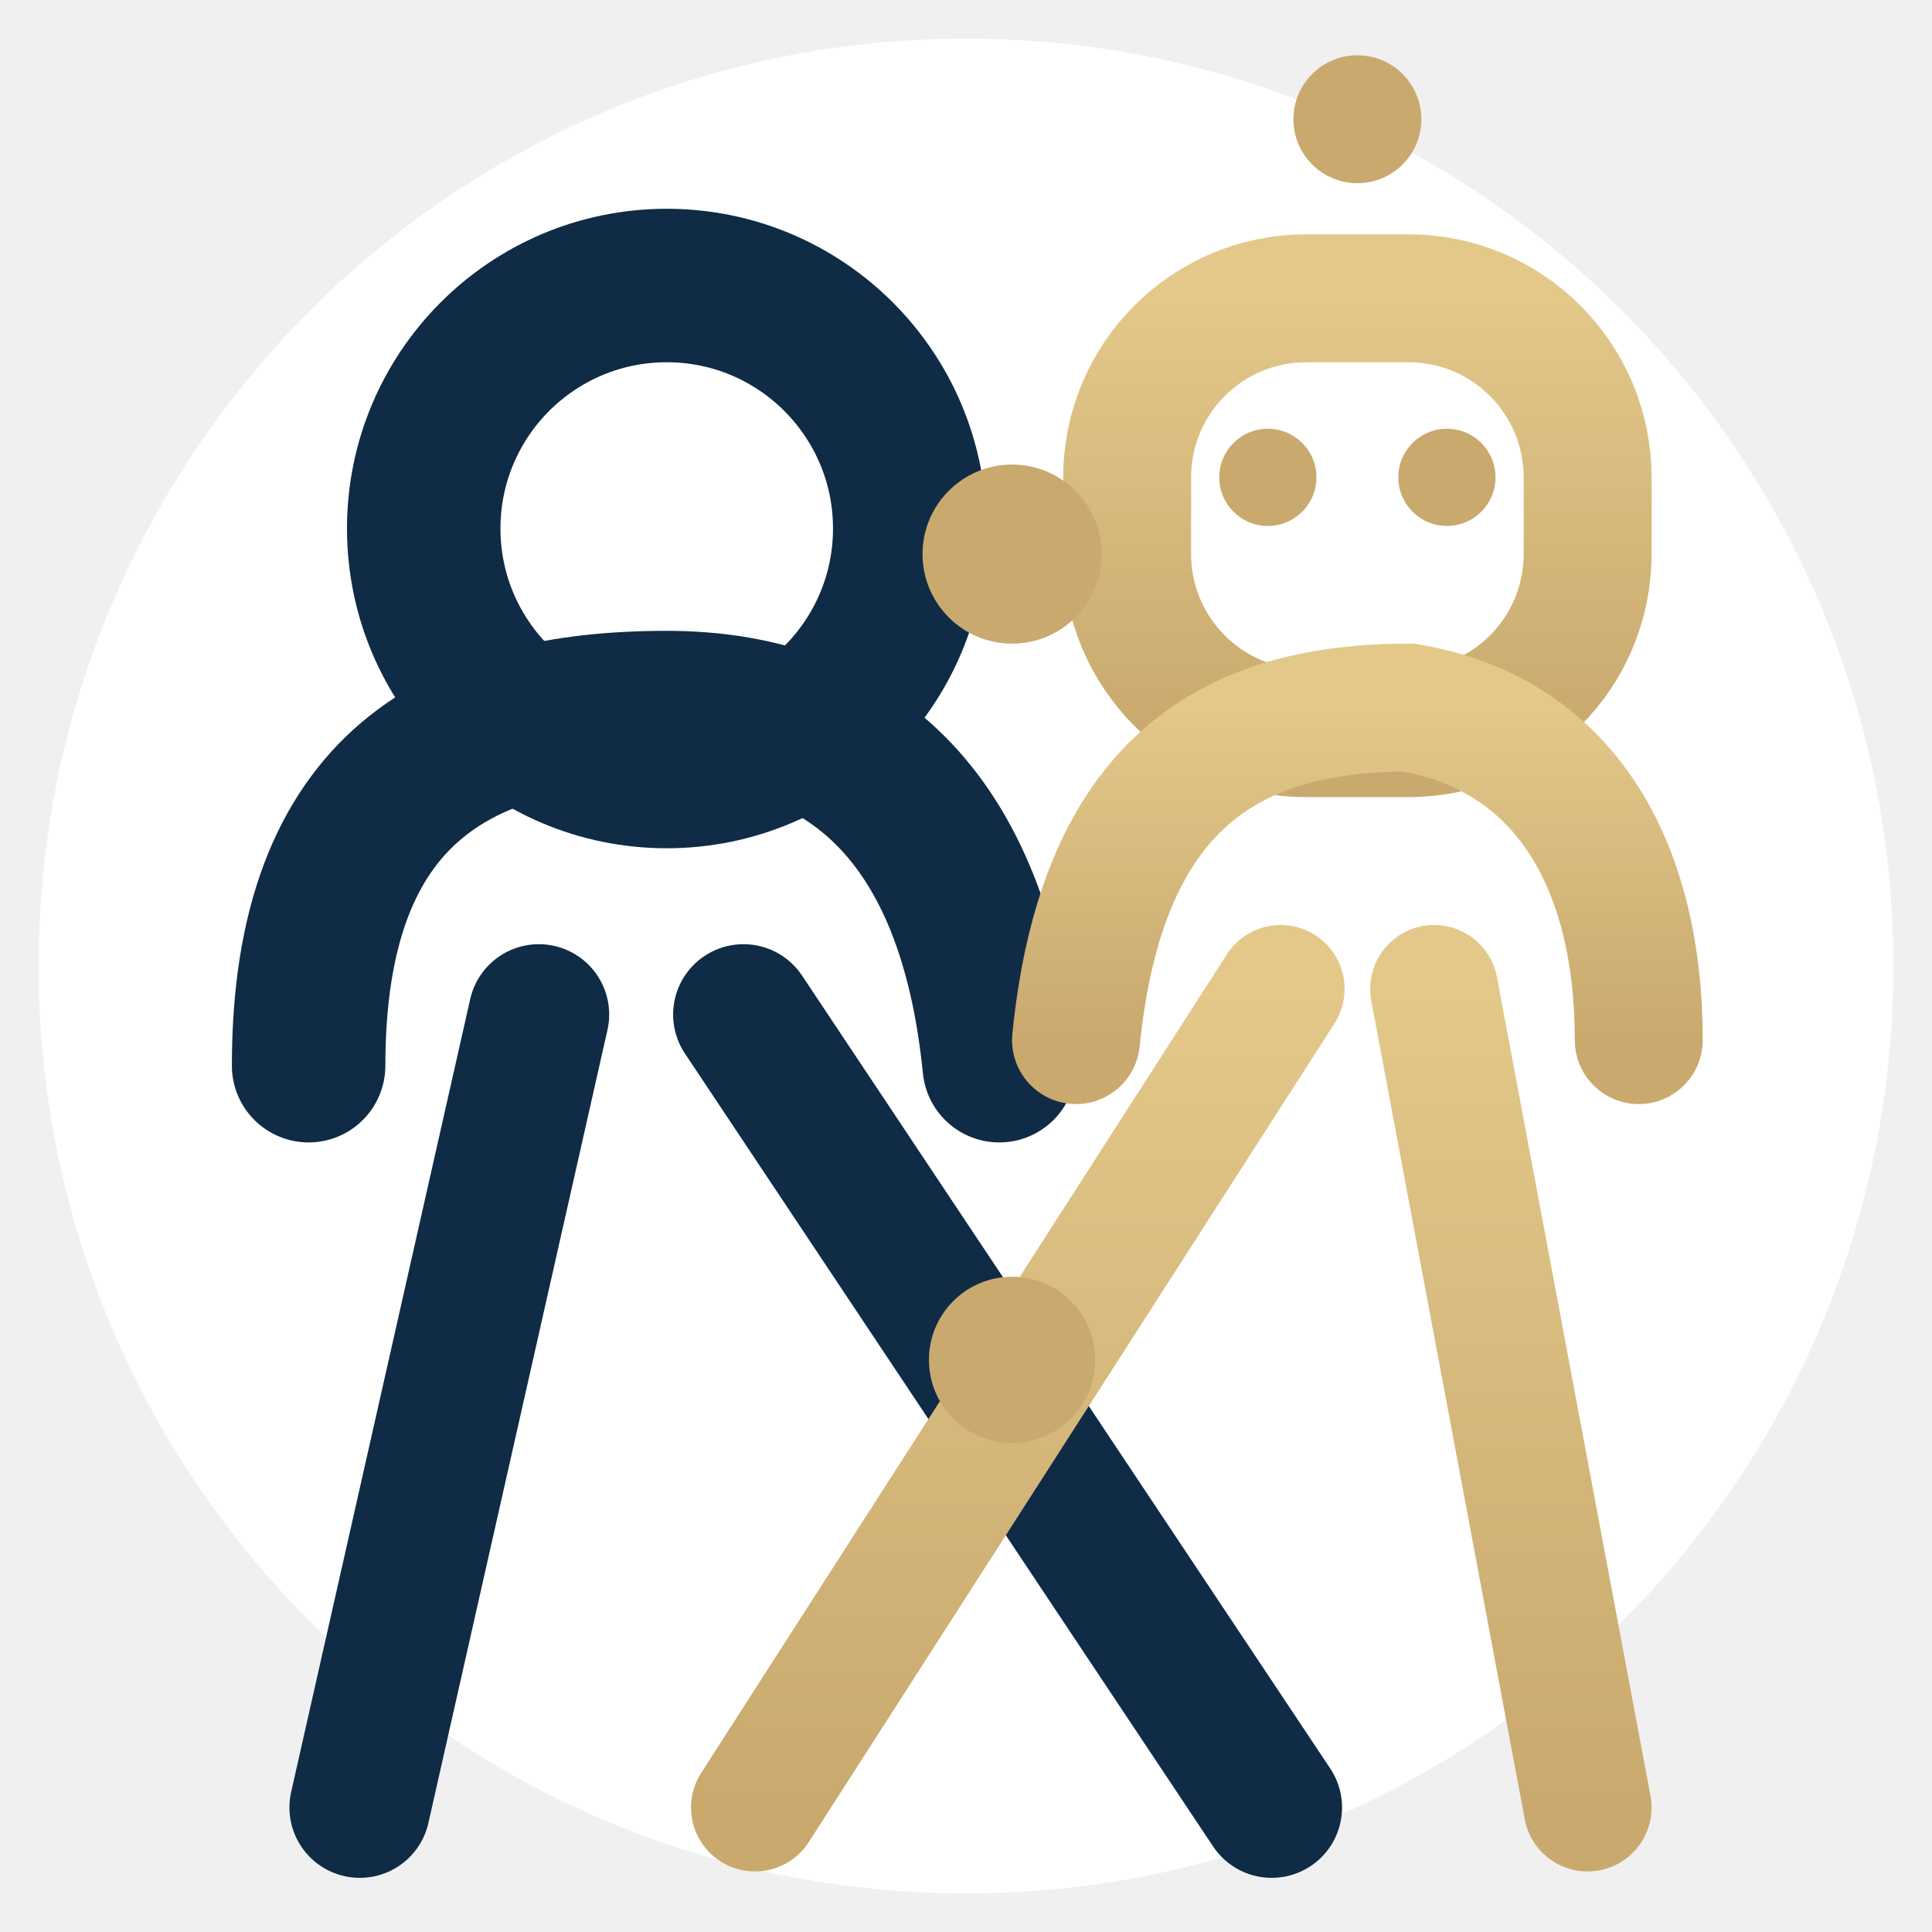
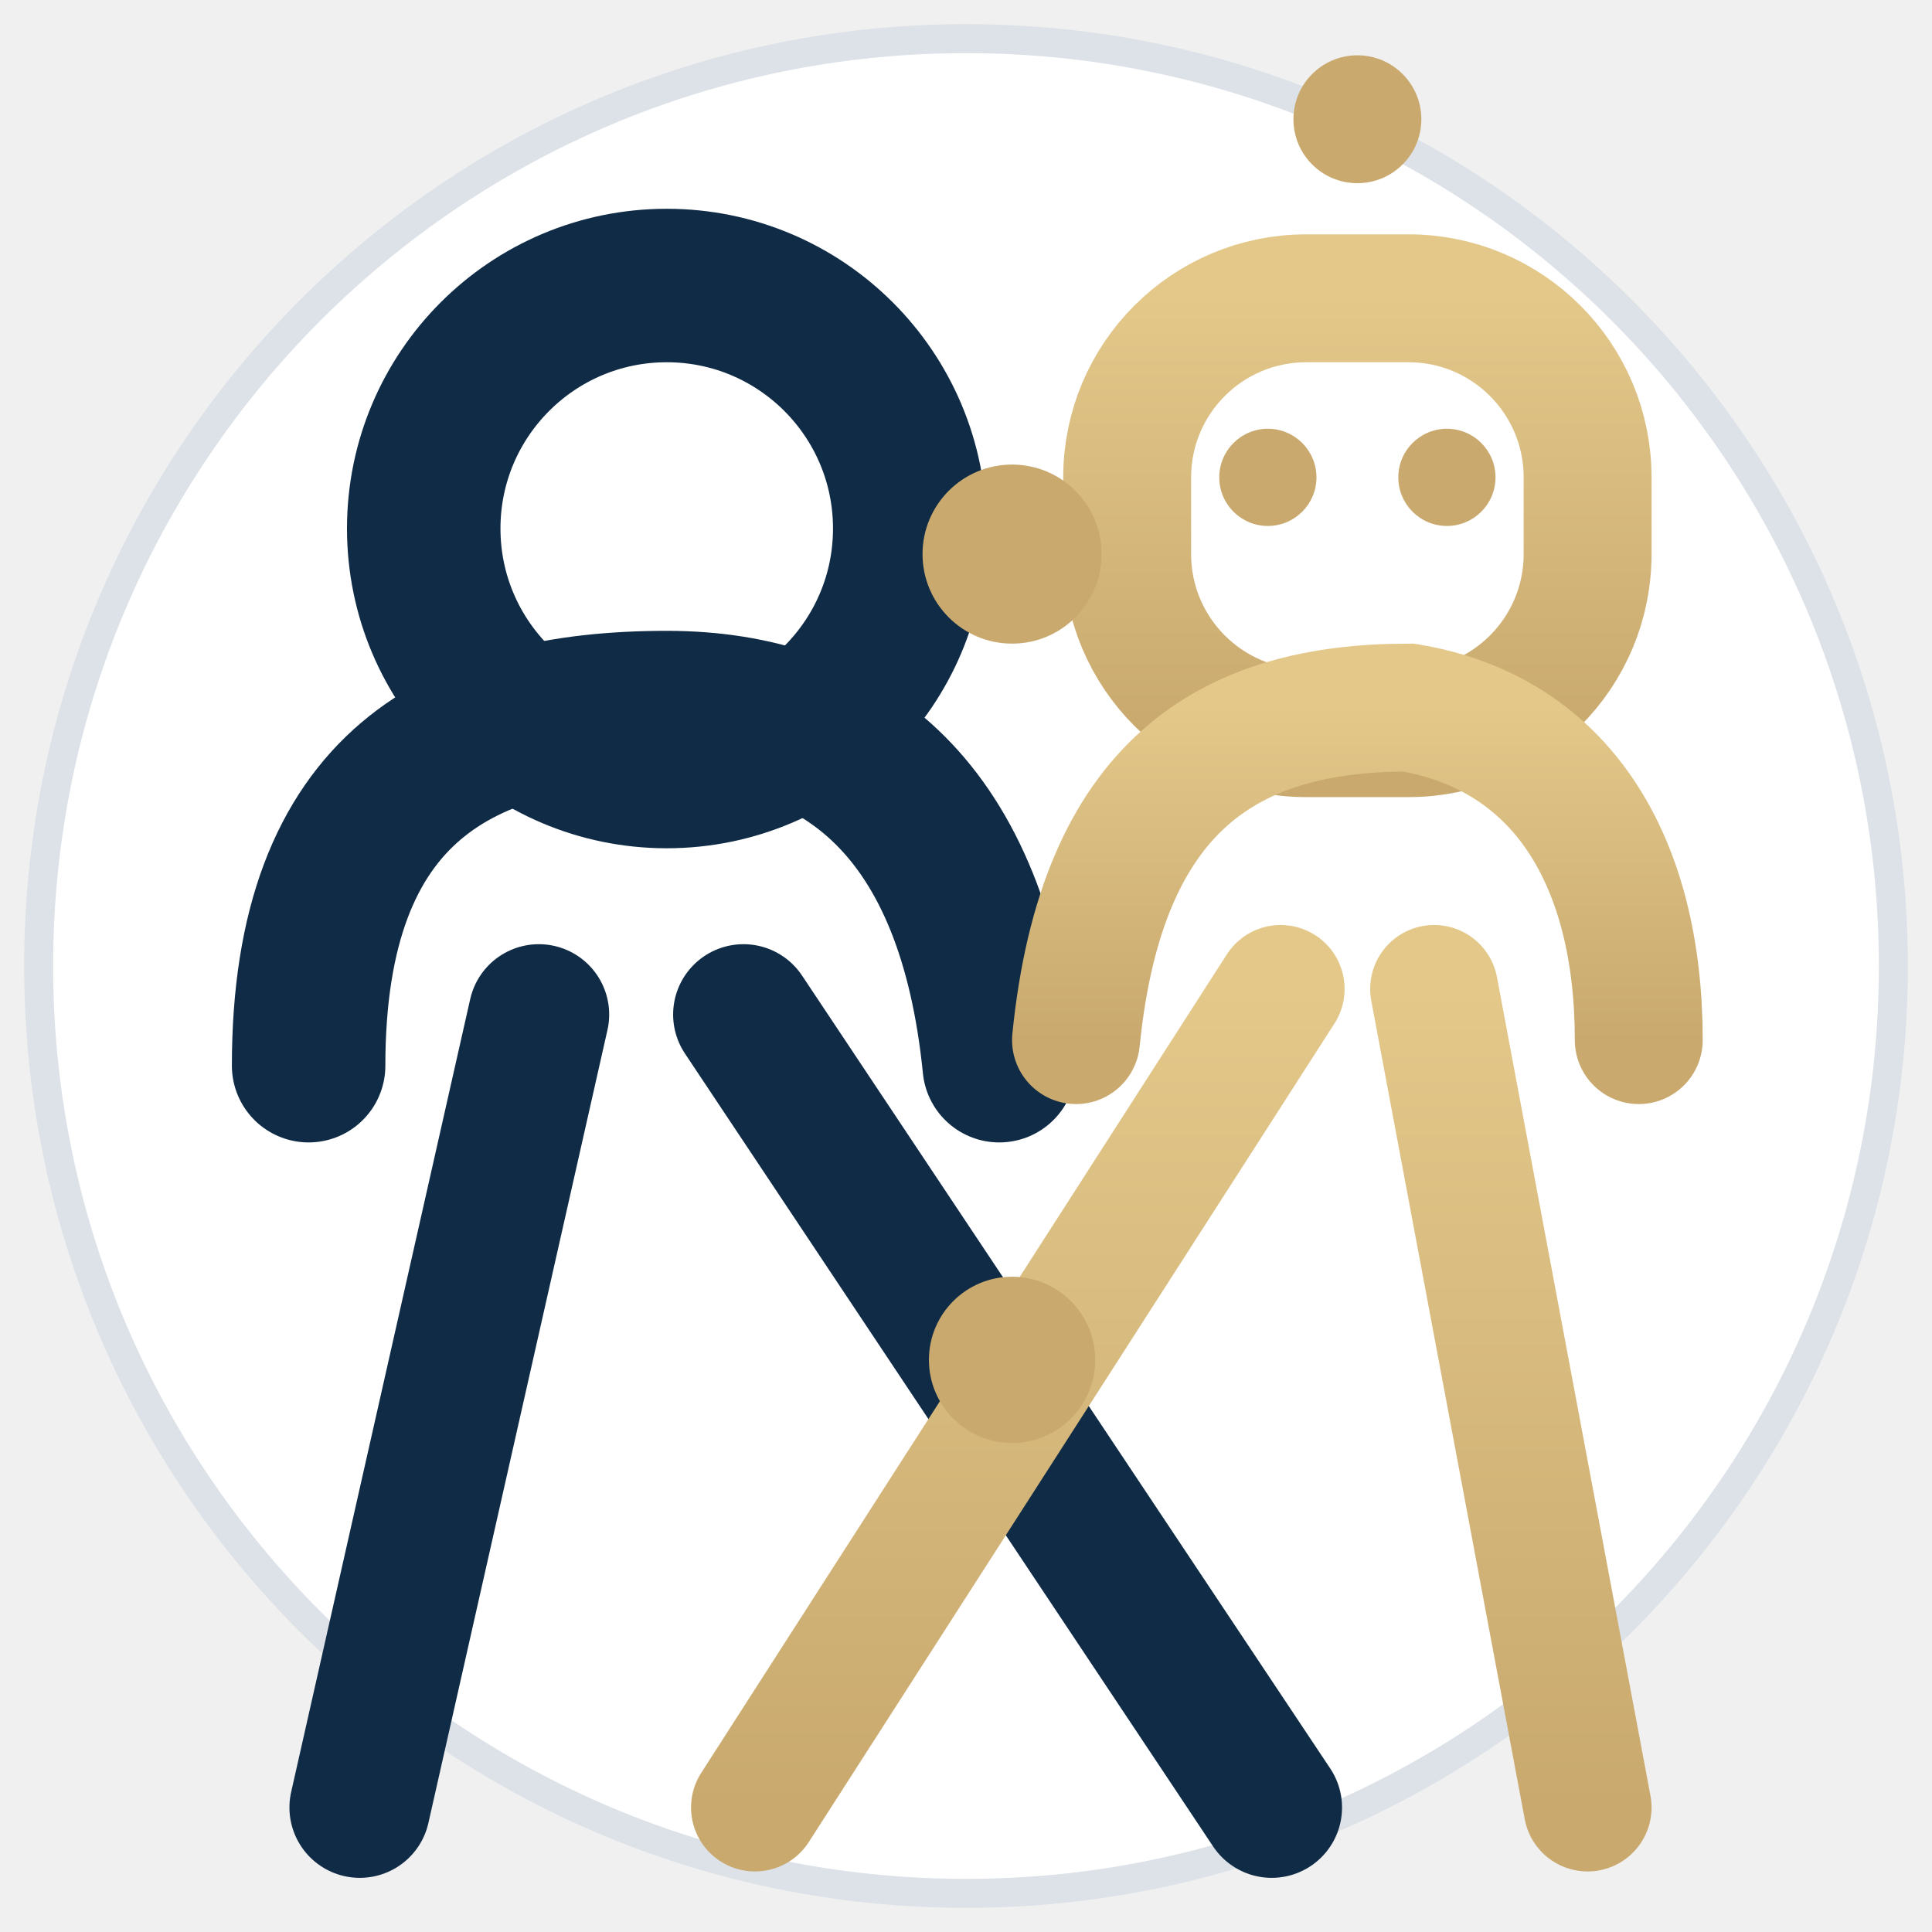
<svg xmlns="http://www.w3.org/2000/svg" width="100" height="100" viewBox="0 0 100 100">
  <defs>
    <linearGradient id="gm" x1="0%" y1="0%" x2="0%" y2="100%">
      <stop offset="0%" stop-color="#E3C88A" />
      <stop offset="100%" stop-color="#C9A96E" />
    </linearGradient>
  </defs>
-   <circle cx="50.0" cy="50.0" r="48" fill="#FFFFFF" stroke="none" />
+   <circle cx="50.0" cy="50.0" r="48" fill="#FFFFFF" stroke="#DCE2E8" stroke-width="1.5" />
  <g transform="translate(-18.45,8.82) scale(0.662)">
    <rect x="116" y="10" width="36" height="34" rx="14" fill="none" stroke="url(#gm)" stroke-width="10" />
    <line x1="134" y1="10" x2="134" y2="0" stroke="url(#gm)" stroke-width="7" stroke-linecap="round" />
    <circle cx="134" cy="-4" r="5" fill="#C9A96E" />
    <circle cx="127" cy="24" r="3.8" fill="#C9A96E" />
    <circle cx="141" cy="24" r="3.8" fill="#C9A96E" />
    <circle cx="80" cy="28" r="19" fill="none" stroke="#0F2B46" stroke-width="12" />
    <circle cx="107.0" cy="30" r="7" fill="#C9A96E" />
    <path d="M 52,70 C 52,48 64,42 80,42 C 94,42 104,50 106,70" fill="none" stroke="#0F2B46" stroke-width="12" stroke-linecap="round" />
    <path d="M 112,68 C 114,48 124,42 138,42 C 150,44 156,54 156,68" fill="none" stroke="url(#gm)" stroke-width="10" stroke-linecap="round" />
    <line x1="70" y1="66" x2="56" y2="128" stroke="#0F2B46" stroke-width="11" stroke-linecap="round" />
    <line x1="140" y1="64" x2="152" y2="128" stroke="url(#gm)" stroke-width="10" stroke-linecap="round" />
    <line x1="86" y1="66" x2="127.3" y2="128" stroke="#0F2B46" stroke-width="11" stroke-linecap="round" />
    <line x1="128" y1="64" x2="86.9" y2="128" stroke="url(#gm)" stroke-width="10" stroke-linecap="round" />
    <circle cx="107" cy="93" r="6.5" fill="#C9A96E" />
  </g>
</svg>
